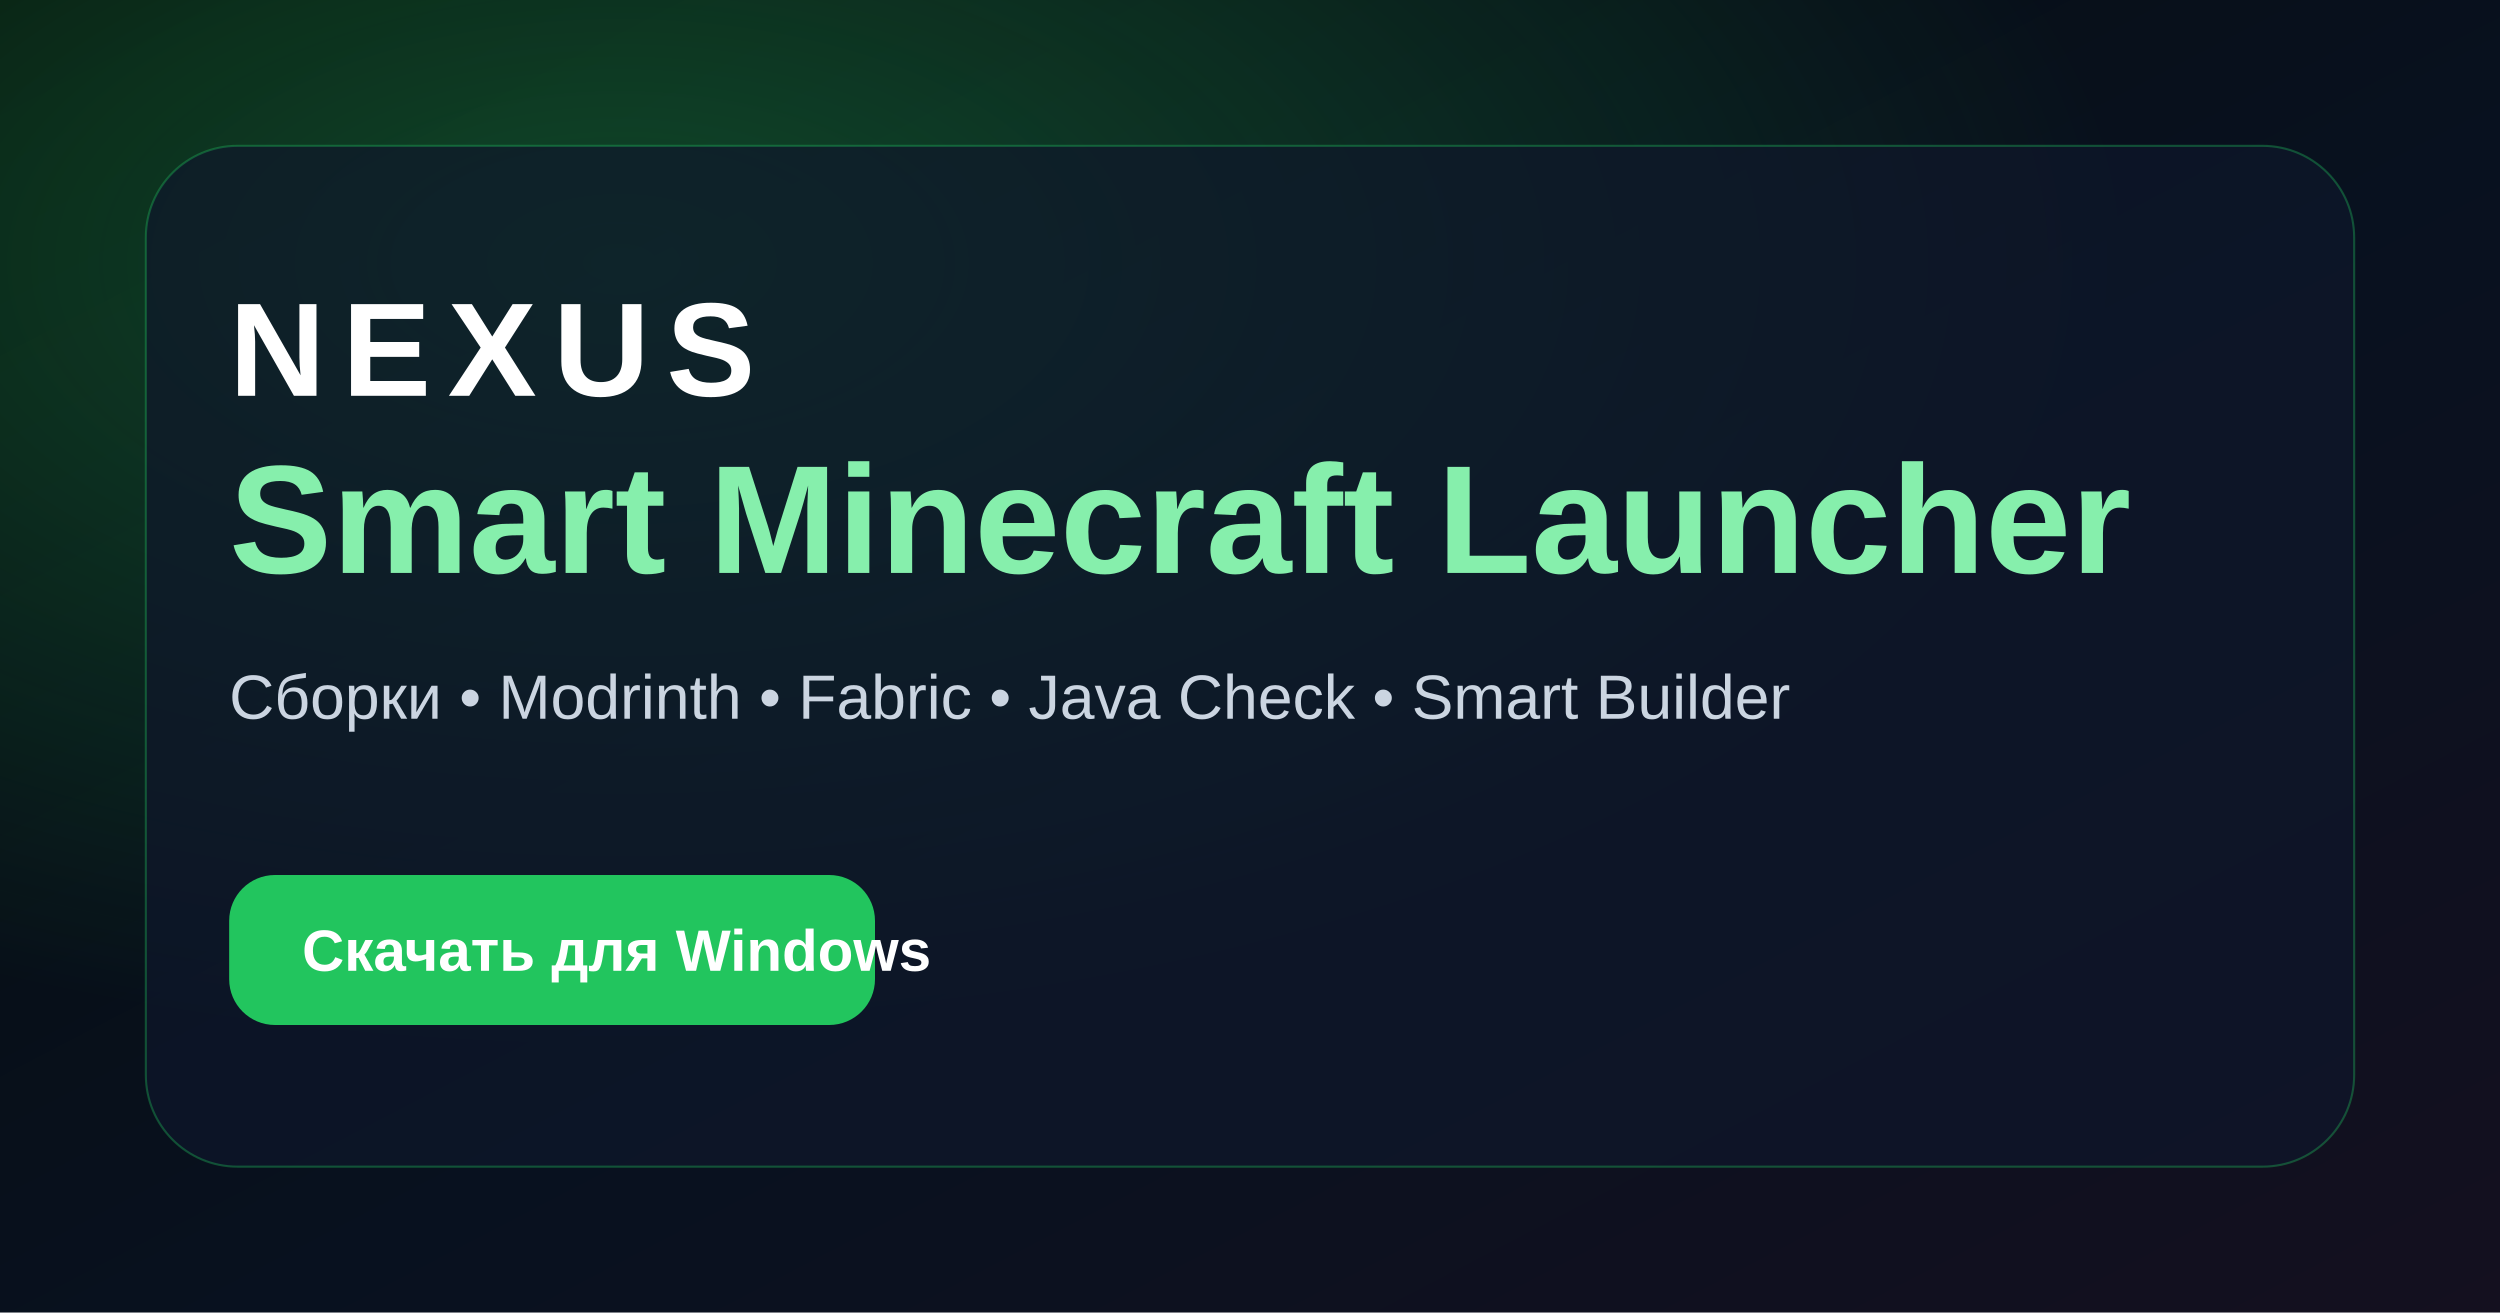
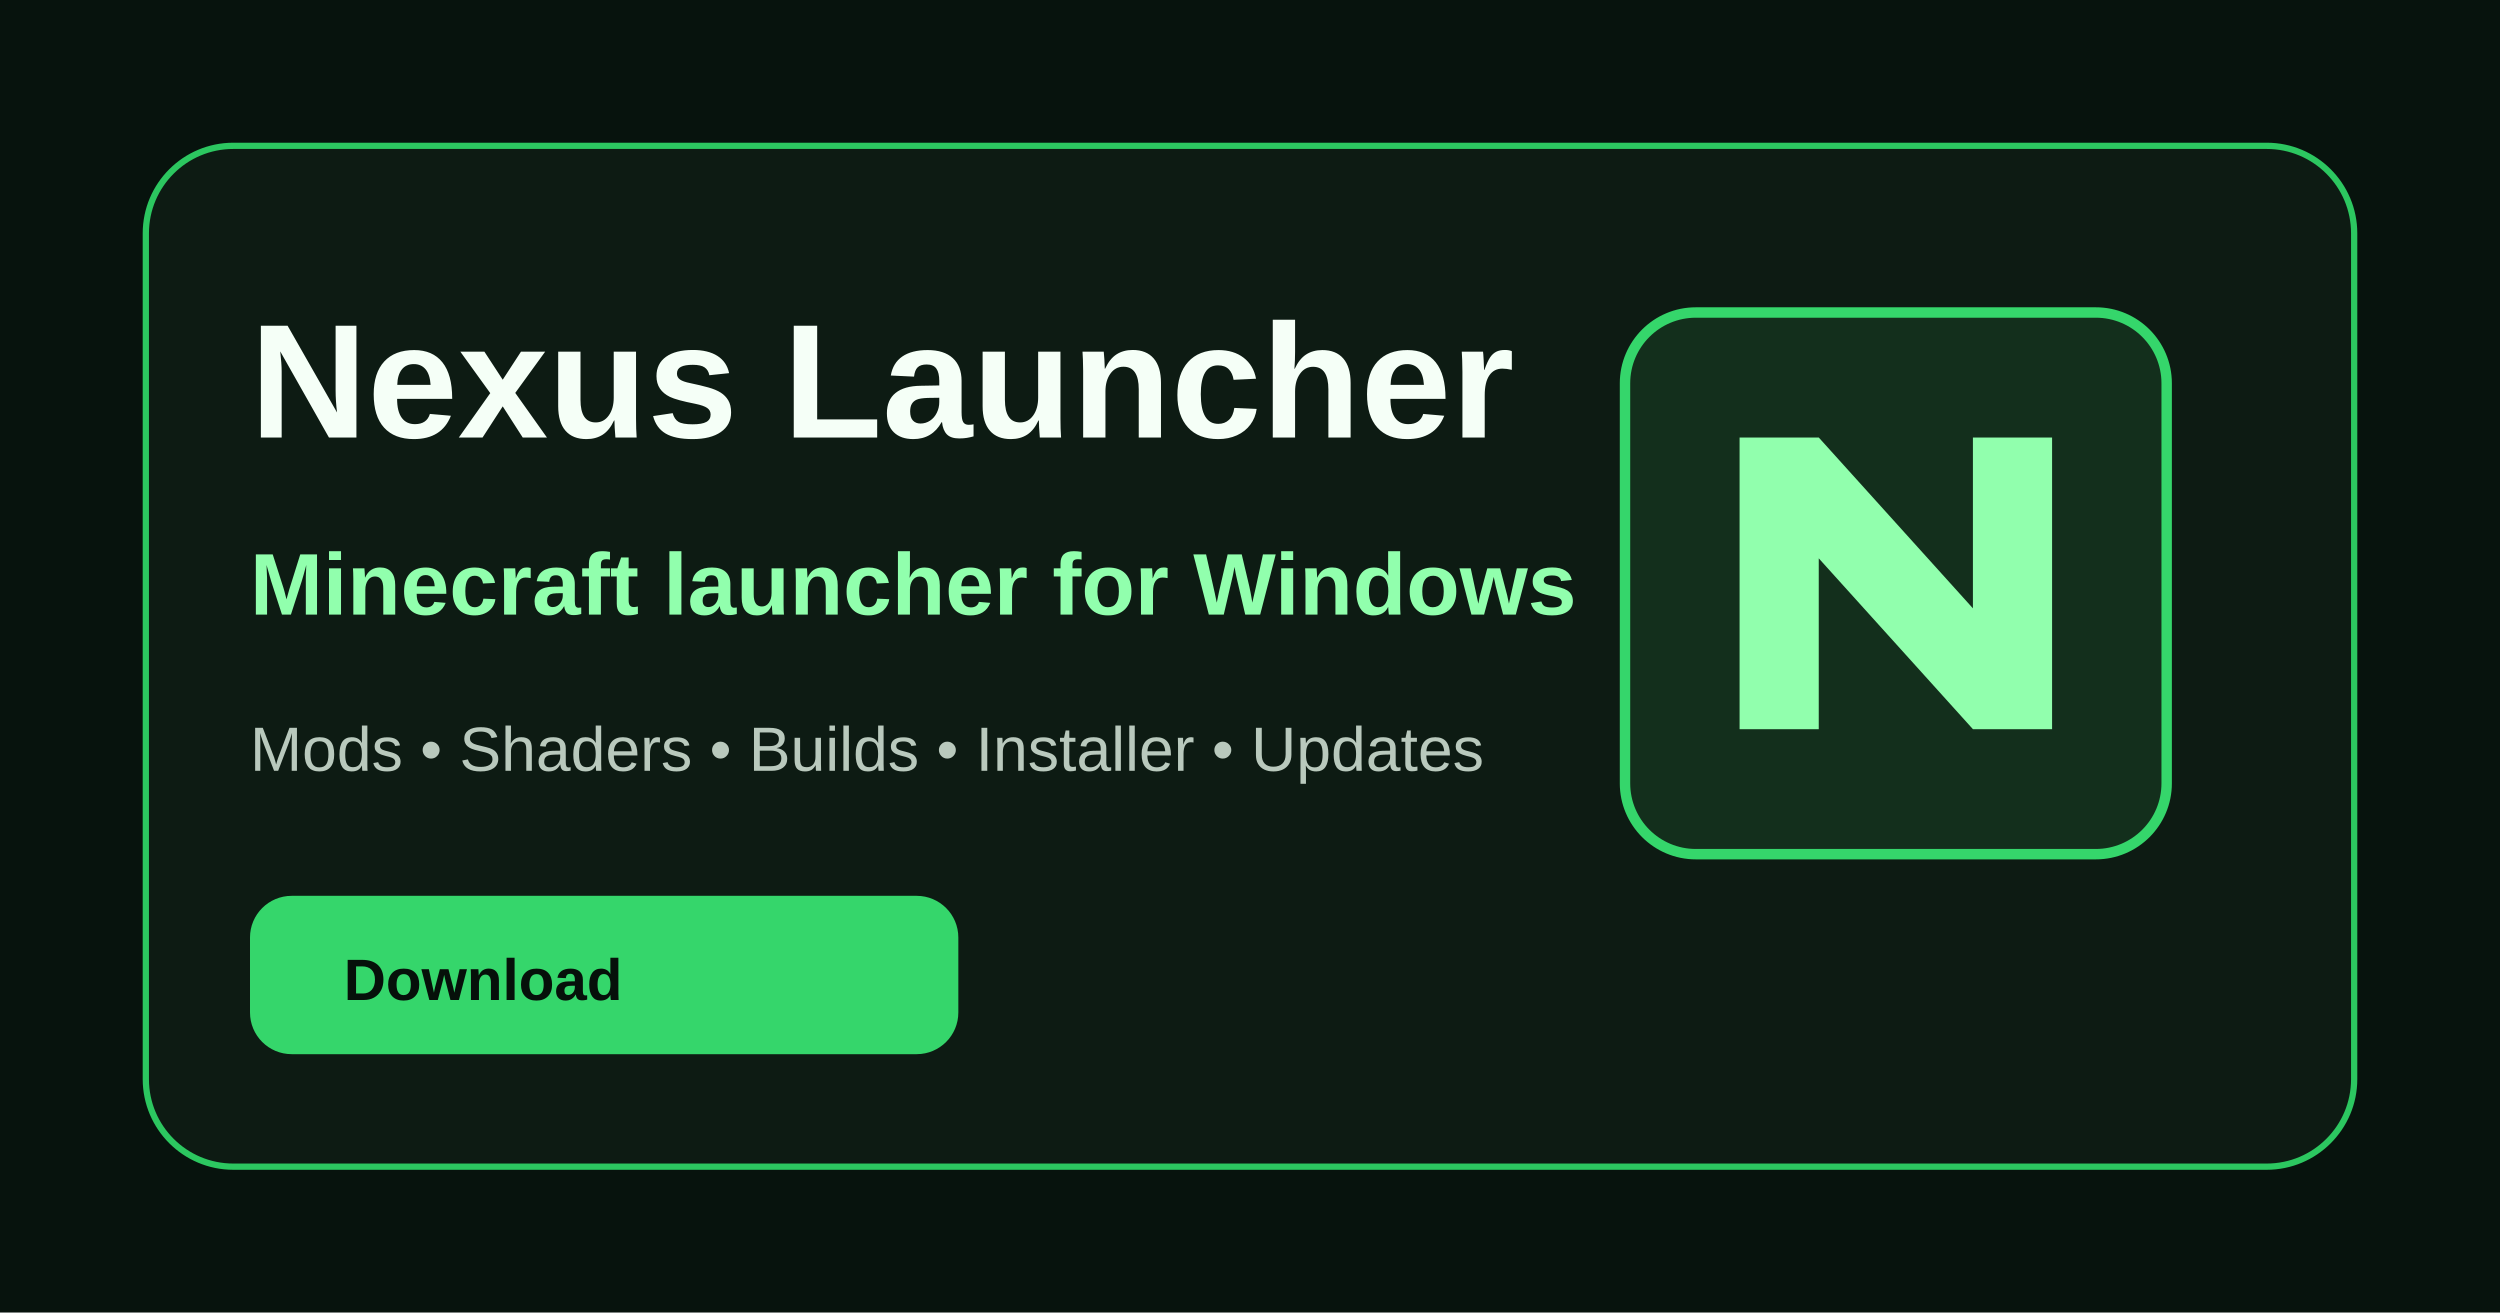
<svg xmlns="http://www.w3.org/2000/svg" width="1200" height="630" viewBox="0 0 1200 630">
-   <defs>
-     <linearGradient id="g" x1="0" x2="1" y1="0" y2="1">
-       <stop stop-color="#060b0a" />
-       <stop offset="0.55" stop-color="#08111f" />
-       <stop offset="1" stop-color="#14101f" />
-     </linearGradient>
-     <radialGradient id="r" cx="25%" cy="20%" r="60%">
-       <stop stop-color="#22c55e" stop-opacity=".32" />
-       <stop offset="1" stop-color="#22c55e" stop-opacity="0" />
-     </radialGradient>
-   </defs>
-   <rect width="1200" height="630" fill="url(#g)" />
-   <rect width="1200" height="630" fill="url(#r)" />
-   <rect x="70" y="70" width="1060" height="490" rx="44" fill="#0f172a" fill-opacity=".72" stroke="#22c55e" stroke-opacity=".35" />
-   <text x="110" y="190" font-family="Segoe UI, Arial" font-size="64" font-weight="900" fill="#fff" letter-spacing="8">NEXUS</text>
-   <text x="110" y="275" font-family="Segoe UI, Arial" font-size="74" font-weight="900" fill="#86efac">Smart Minecraft Launcher</text>
-   <text x="110" y="345" font-family="Segoe UI, Arial" font-size="30" fill="#cbd5e1">Сборки • Modrinth • Fabric • Java Check • Smart Builder</text>
-   <rect x="110" y="420" width="310" height="72" rx="22" fill="#22c55e" />
-   <text x="145" y="466" font-family="Segoe UI, Arial" font-size="28" font-weight="900" fill="#fff">Скачать для Windows</text>
+   <rect width="1200" height="630" fill="#07130d" />
+   <rect x="70" y="70" width="1060" height="490" rx="42" fill="#0d1b13" stroke="#2cc760" stroke-width="3" />
+   <text x="120" y="210" font-family="Segoe UI, Arial" font-size="78" font-weight="900" fill="#f5fff7">Nexus Launcher</text>
+   <text x="120" y="295" font-family="Segoe UI, Arial" font-size="42" font-weight="700" fill="#91ffad">Minecraft launcher for Windows</text>
+   <text x="120" y="370" font-family="Segoe UI, Arial" font-size="30" fill="#b9c9bd">Mods • Shaders • Builds • Installer • Updates</text>
+   <rect x="120" y="430" width="340" height="76" rx="20" fill="#35d66b" />
+   <text x="165" y="480" font-family="Segoe UI, Arial" font-size="28" font-weight="900" fill="#06100a">Download</text>
+   <rect x="780" y="150" width="260" height="260" rx="34" fill="#132f1c" stroke="#35d66b" stroke-width="5" />
+   <path d="M835 350V210h38l74 82V210h38v140h-38l-74-82v82h-38z" fill="#91ffad" />
</svg>
